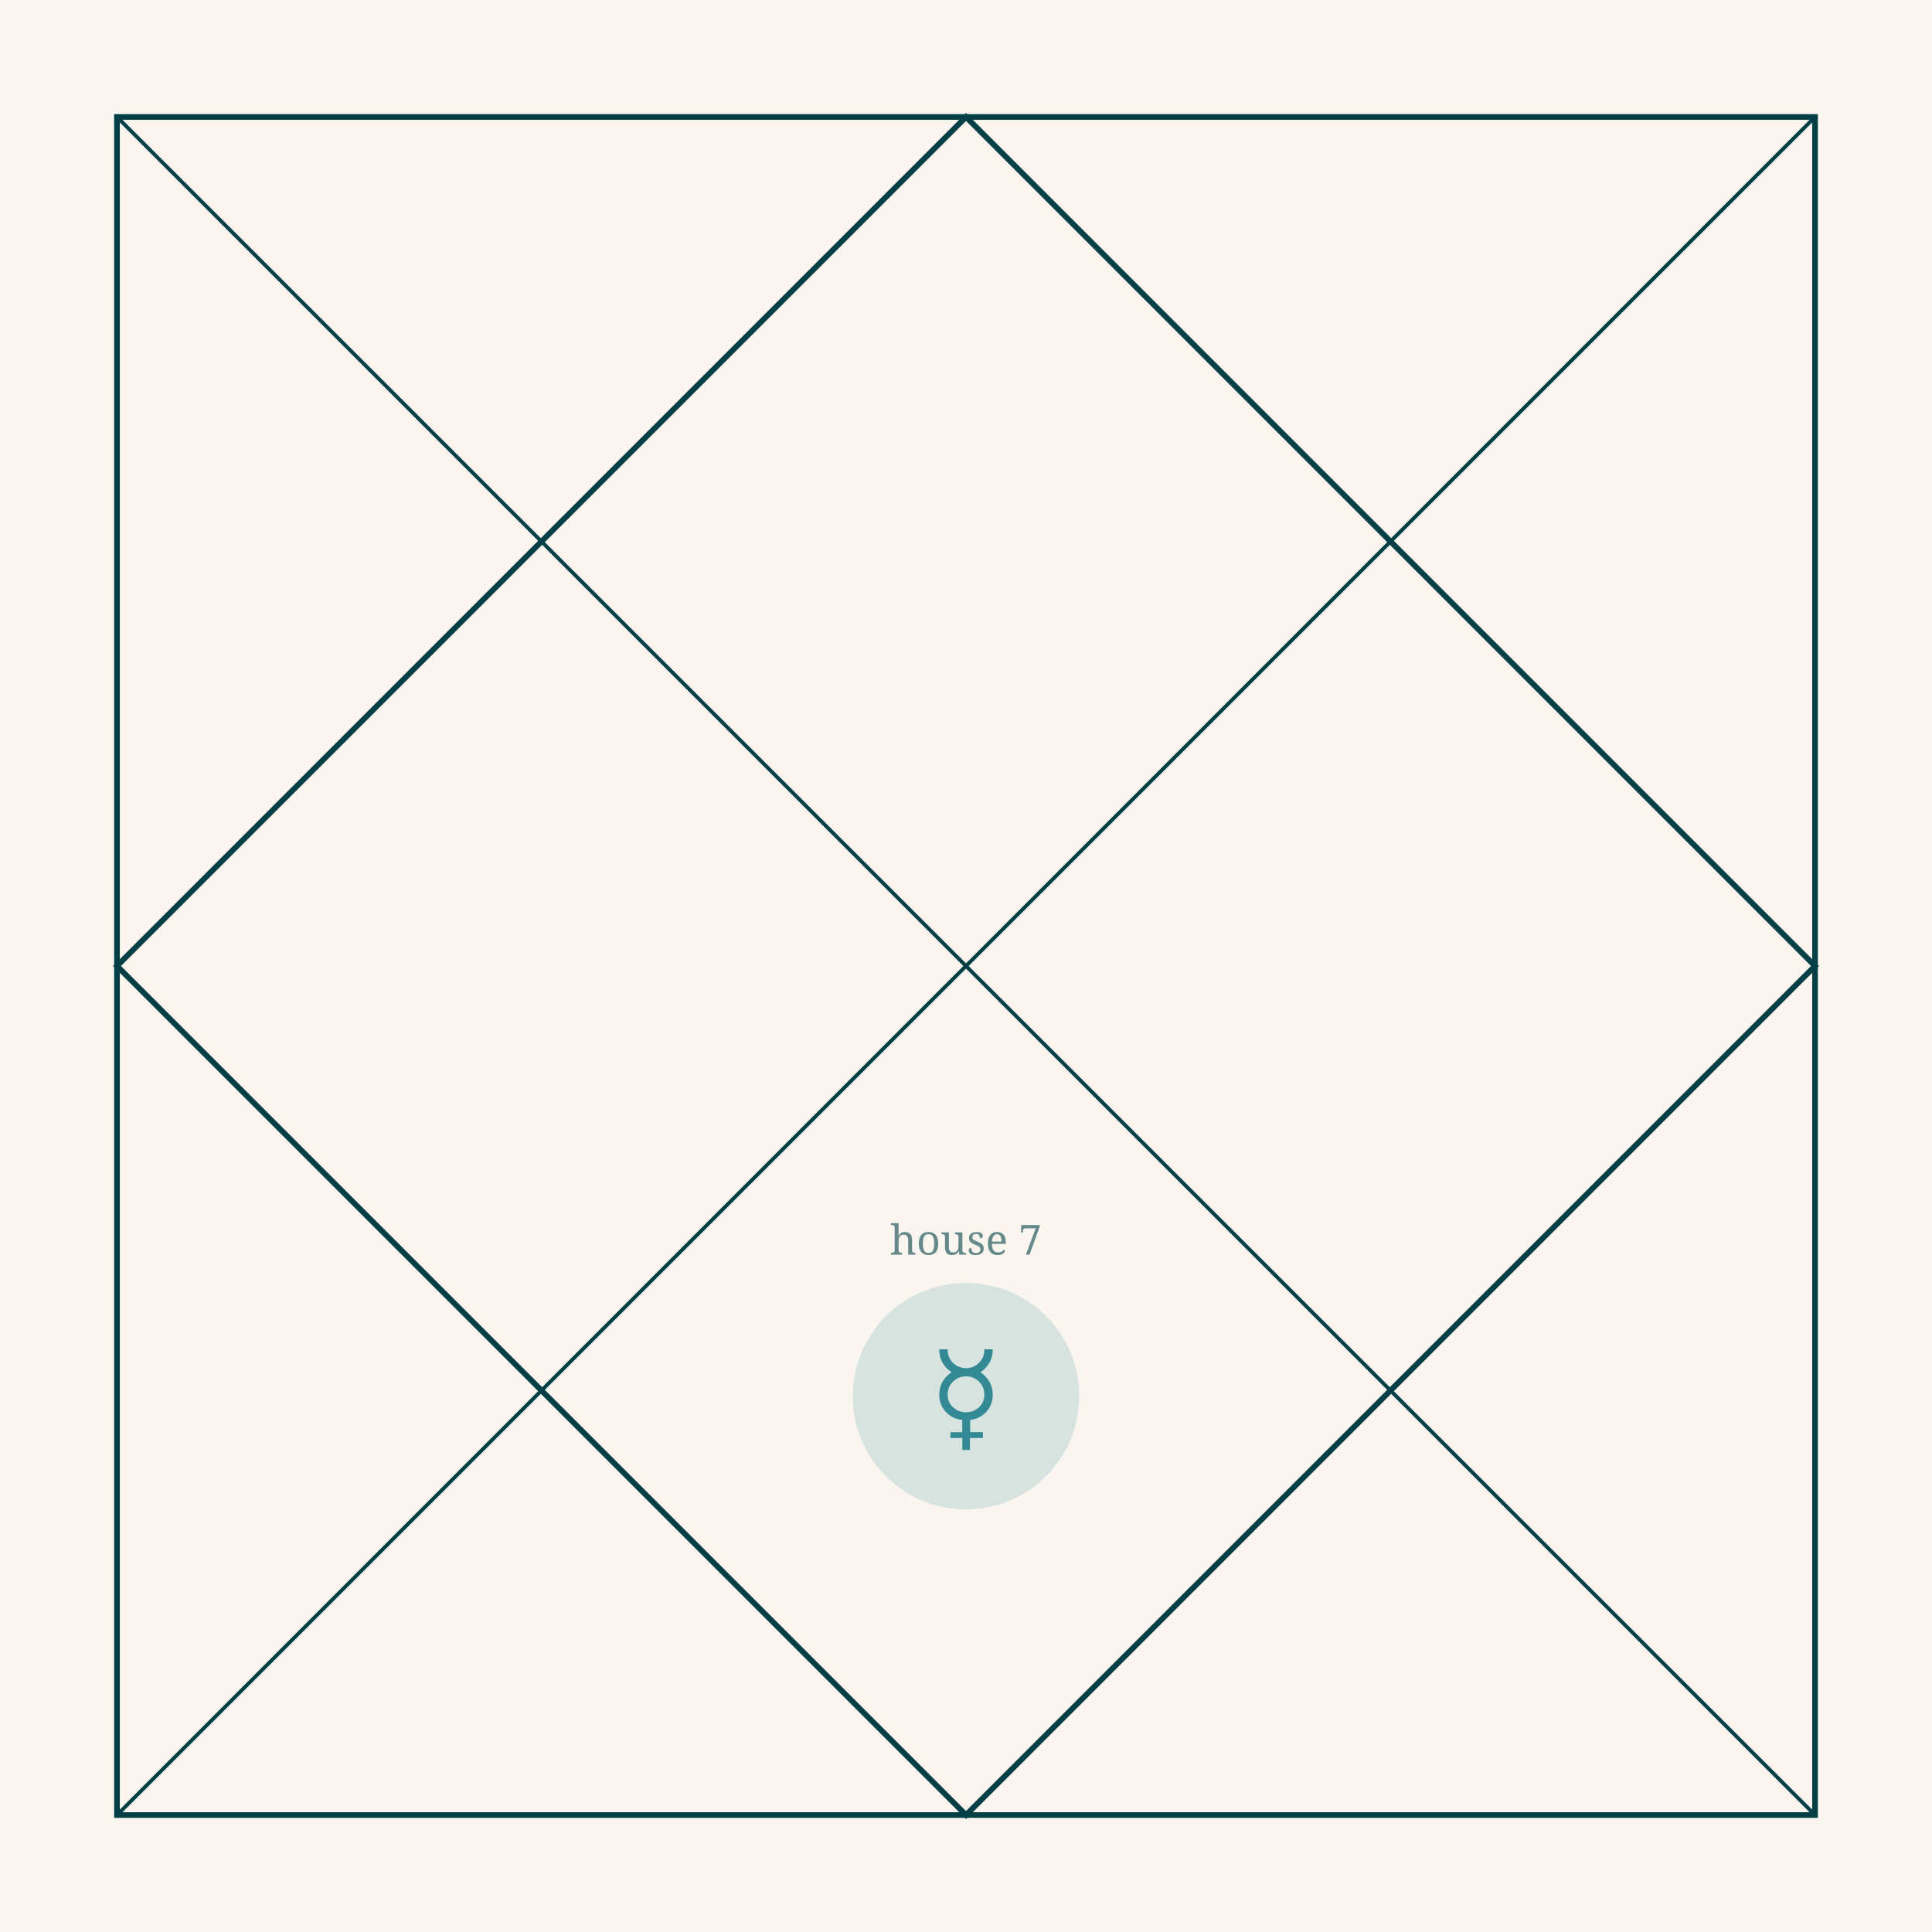
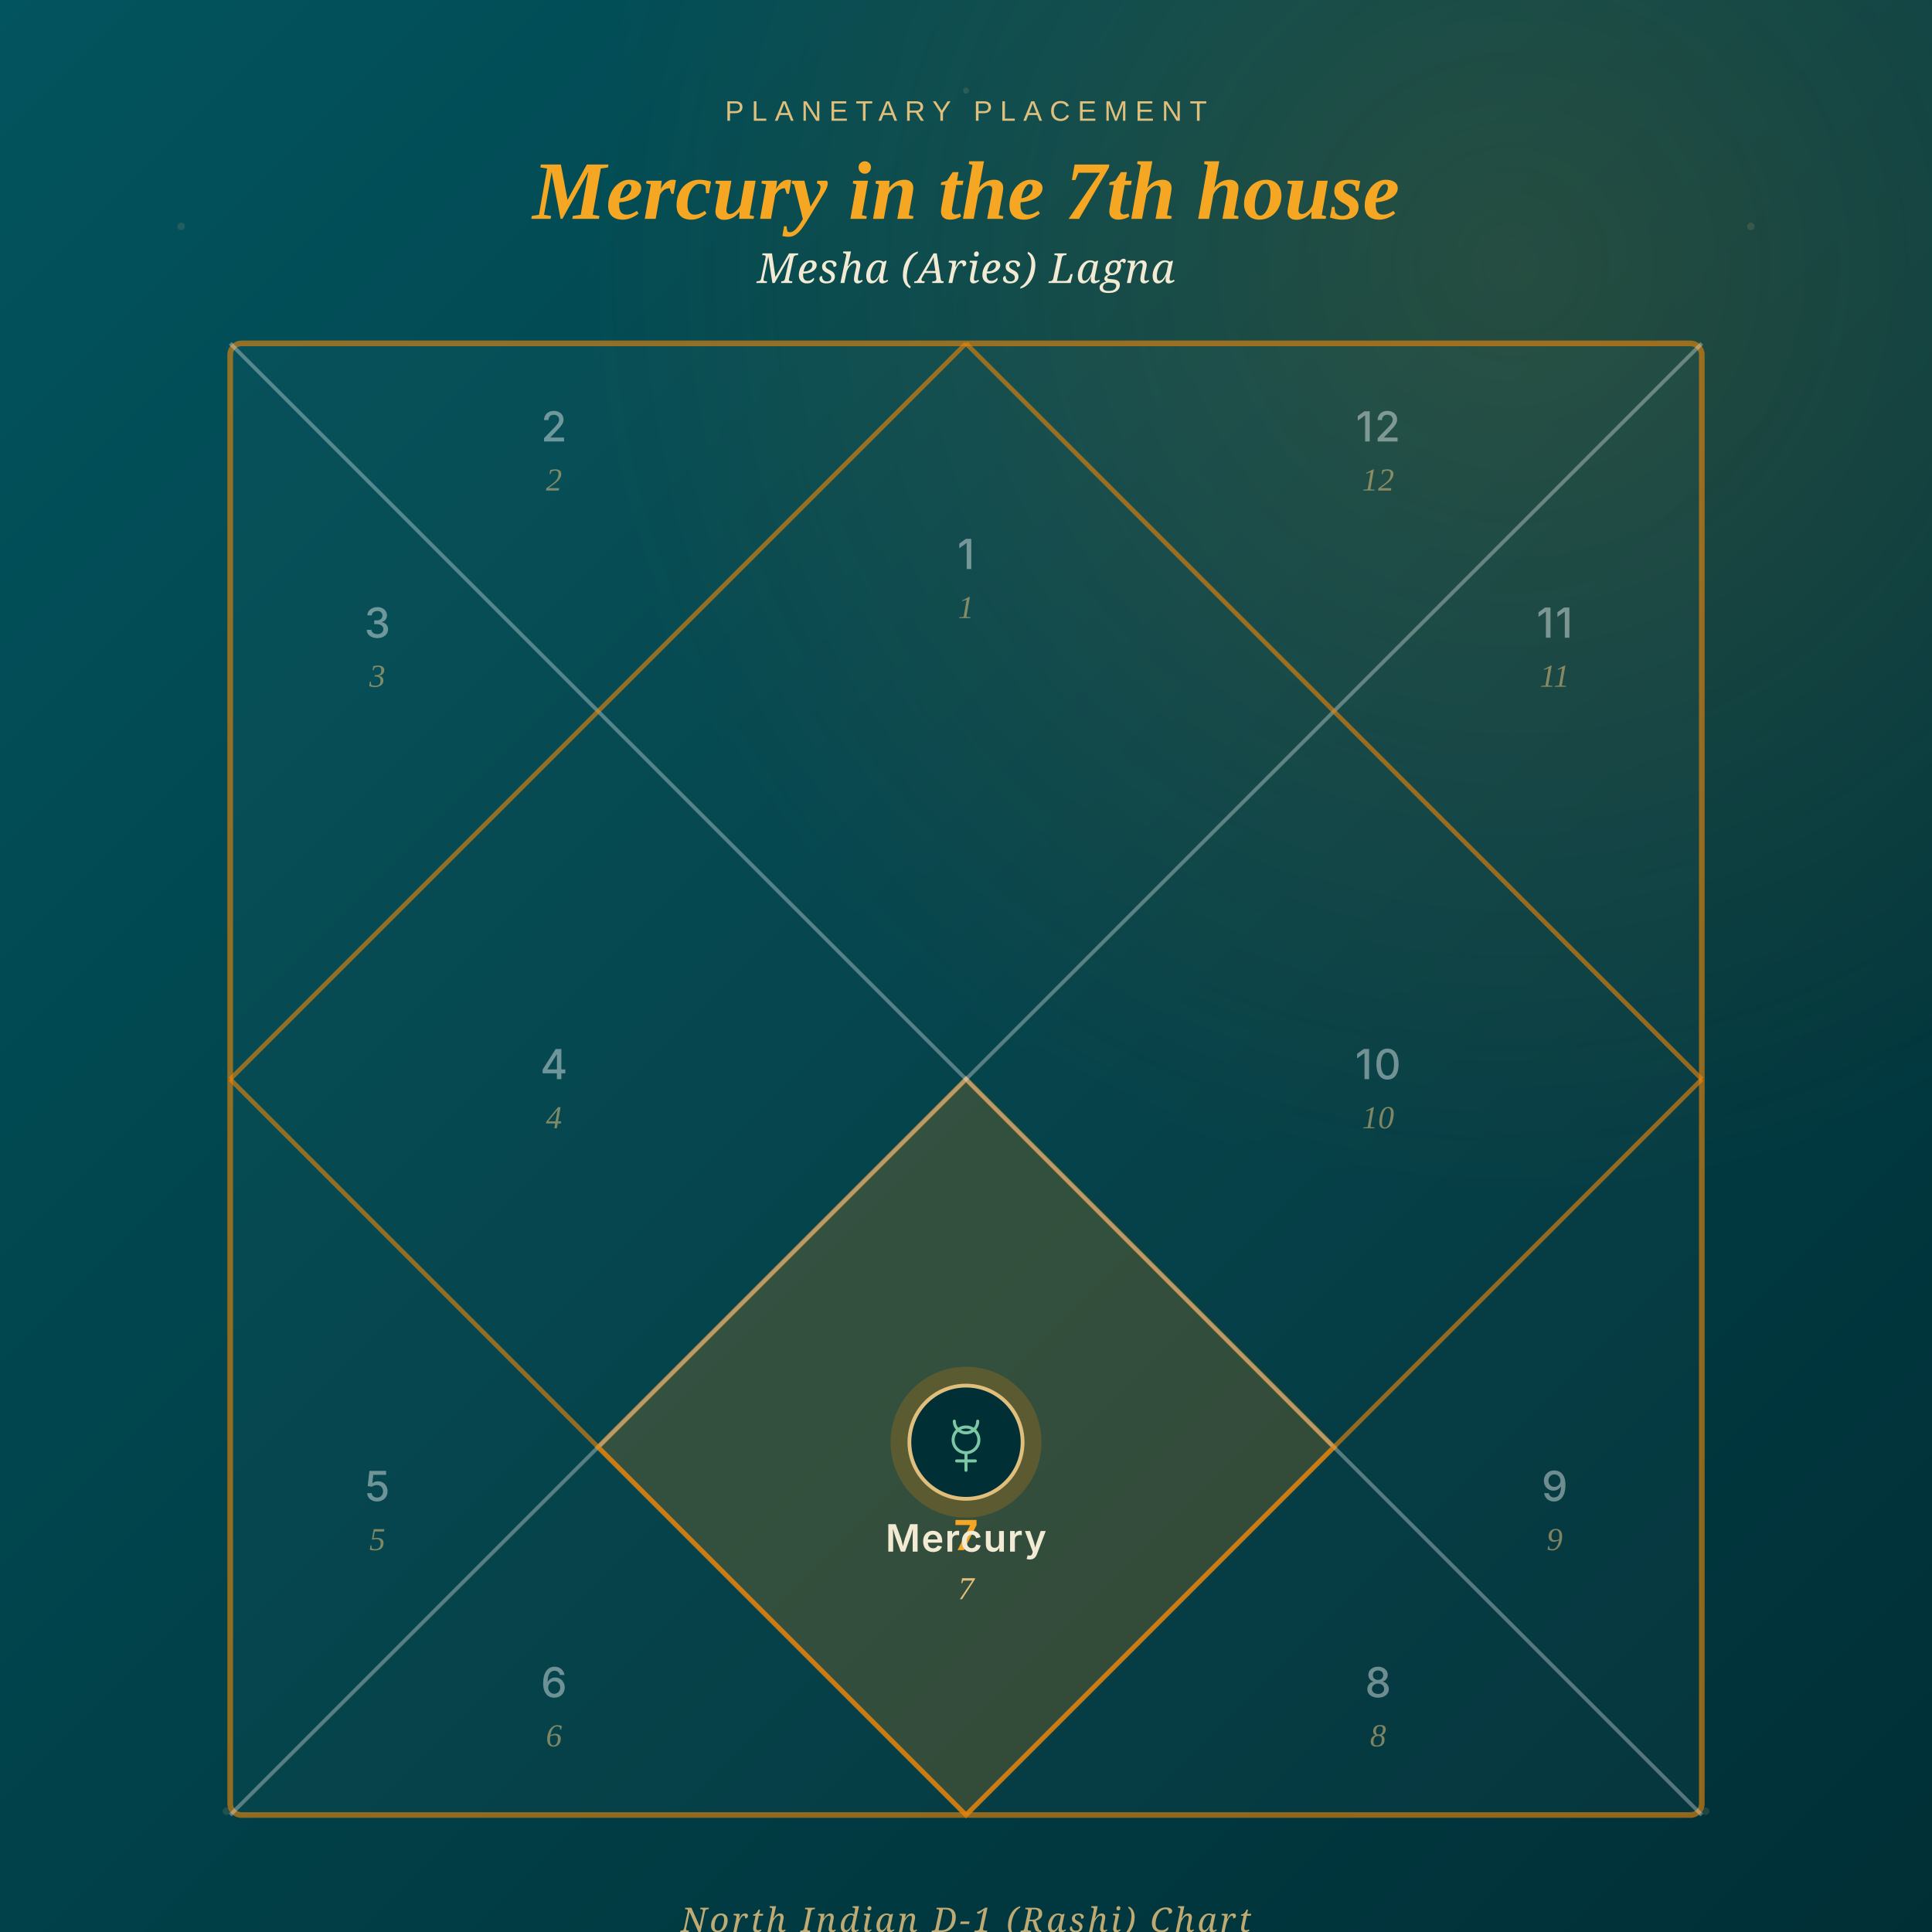
- <svg xmlns="http://www.w3.org/2000/svg" viewBox="0 0 1024 1024" role="img" aria-label="North Indian kundali chart highlighting Mercury in the seventh house of Mesh in Tula">
-   <rect width="1024" height="1024" fill="#faf6ef" />
-   <rect x="62" y="62" width="900" height="900" fill="none" stroke="#013F47" stroke-width="3" />
-   <line x1="62" y1="62" x2="962" y2="962" stroke="#013F47" stroke-width="2" />
-   <line x1="962" y1="62" x2="62" y2="962" stroke="#013F47" stroke-width="2" />
-   <polygon points="512,62 962,512 512,962 62,512" fill="none" stroke="#013F47" stroke-width="3" />
-   <circle cx="512" cy="740" r="60" fill="#338a95" opacity="0.18" />
-   <text x="512" y="762" text-anchor="middle" font-family="serif" font-size="64" fill="#338a95">☿</text>
-   <text x="512" y="665" text-anchor="middle" font-family="serif" font-size="22" fill="#013F47" opacity="0.6">house 7</text>
+ <svg xmlns="http://www.w3.org/2000/svg" width="1024" height="1024" viewBox="0 0 1024 1024">
+   <defs>
+     <linearGradient id="kbg" x1="0%" y1="0%" x2="100%" y2="100%">
+       <stop offset="0%" stop-color="#02545E" />
+       <stop offset="55%" stop-color="#013F47" />
+       <stop offset="100%" stop-color="#012F36" />
+     </linearGradient>
+     <radialGradient id="kglow" cx="78%" cy="14%" r="48%">
+       <stop offset="0%" stop-color="rgba(232,132,10,0.16)" />
+       <stop offset="100%" stop-color="rgba(232,132,10,0)" />
+     </radialGradient>
+   </defs>
+   <rect width="1024" height="1024" fill="url(#kbg)" />
+   <rect width="1024" height="1024" fill="url(#kglow)" />
+   <g fill="#E0BF7C" opacity="0.14">
+     <circle cx="96" cy="120" r="2" />
+     <circle cx="928" cy="120" r="2" />
+     <circle cx="120" cy="960" r="2" />
+     <circle cx="904" cy="960" r="2" />
+     <circle cx="512" cy="48" r="1.6" />
+   </g>
+   <g text-anchor="middle">
+     <text x="512" y="64" font-family="'Helvetica Neue', Arial, sans-serif" font-size="15" fill="#E0BF7C" letter-spacing="4" font-weight="500">PLANETARY PLACEMENT</text>
+     <text x="512" y="116" font-family="Georgia, 'Times New Roman', serif" font-size="44" fill="#f5a623" font-weight="600" font-style="italic">Mercury in the 7th house</text>
+     <text x="512" y="150" font-family="Georgia, serif" font-size="22" fill="#F2EAD3" font-style="italic" letter-spacing="0.5">Mesha (Aries) Lagna</text>
+   </g>
+   <polygon points="512.0,962.0 317.0,767.0 512.0,572.0 707.0,767.0" fill="#e8840a" fill-opacity="0.20" stroke="#e8840a" stroke-opacity="0.6" stroke-width="2.6" />
+   <rect x="122.0" y="182.0" width="780.0" height="780.0" fill="rgba(255,255,255,0.02)" stroke="#e8840a" stroke-opacity="0.62" stroke-width="3" rx="6" />
+   <line x1="122.0" y1="182.0" x2="902.0" y2="962.0" stroke="rgba(255,255,255,0.32)" stroke-width="2" />
+   <line x1="902.0" y1="182.0" x2="122.0" y2="962.0" stroke="rgba(255,255,255,0.32)" stroke-width="2" />
+   <line x1="512.0" y1="182.0" x2="902.0" y2="572.0" stroke="#e8840a" stroke-opacity="0.62" stroke-width="2.4" />
+   <line x1="902.0" y1="572.0" x2="512.0" y2="962.0" stroke="#e8840a" stroke-opacity="0.62" stroke-width="2.4" />
+   <line x1="512.0" y1="962.0" x2="122.0" y2="572.0" stroke="#e8840a" stroke-opacity="0.62" stroke-width="2.4" />
+   <line x1="122.0" y1="572.0" x2="512.0" y2="182.0" stroke="#e8840a" stroke-opacity="0.62" stroke-width="2.4" />
+   <g>
+     <text x="512.0" y="301.6" text-anchor="middle" font-family="Inter, 'Helvetica Neue', Arial, sans-serif" font-size="22" font-weight="500" fill="rgba(255,255,255,0.42)" letter-spacing="0.04em">1</text>
+     <text x="512.0" y="327.6" text-anchor="middle" font-family="Georgia, 'Times New Roman', serif" font-size="17" fill="rgba(224,191,124,0.55)" font-style="italic">1</text>
+   </g>
+   <g>
+     <text x="293.6" y="234.0" text-anchor="middle" font-family="Inter, 'Helvetica Neue', Arial, sans-serif" font-size="22" font-weight="500" fill="rgba(255,255,255,0.42)" letter-spacing="0.04em">2</text>
+     <text x="293.6" y="260.0" text-anchor="middle" font-family="Georgia, 'Times New Roman', serif" font-size="17" fill="rgba(224,191,124,0.55)" font-style="italic">2</text>
+   </g>
+   <g>
+     <text x="200.0" y="338.0" text-anchor="middle" font-family="Inter, 'Helvetica Neue', Arial, sans-serif" font-size="22" font-weight="500" fill="rgba(255,255,255,0.42)" letter-spacing="0.04em">3</text>
+     <text x="200.0" y="364.0" text-anchor="middle" font-family="Georgia, 'Times New Roman', serif" font-size="17" fill="rgba(224,191,124,0.55)" font-style="italic">3</text>
+   </g>
+   <g>
+     <text x="293.6" y="572.0" text-anchor="middle" font-family="Inter, 'Helvetica Neue', Arial, sans-serif" font-size="22" font-weight="500" fill="rgba(255,255,255,0.42)" letter-spacing="0.04em">4</text>
+     <text x="293.6" y="598.0" text-anchor="middle" font-family="Georgia, 'Times New Roman', serif" font-size="17" fill="rgba(224,191,124,0.55)" font-style="italic">4</text>
+   </g>
+   <g>
+     <text x="200.0" y="795.6" text-anchor="middle" font-family="Inter, 'Helvetica Neue', Arial, sans-serif" font-size="22" font-weight="500" fill="rgba(255,255,255,0.42)" letter-spacing="0.04em">5</text>
+     <text x="200.0" y="821.6" text-anchor="middle" font-family="Georgia, 'Times New Roman', serif" font-size="17" fill="rgba(224,191,124,0.55)" font-style="italic">5</text>
+   </g>
+   <g>
+     <text x="293.6" y="899.6" text-anchor="middle" font-family="Inter, 'Helvetica Neue', Arial, sans-serif" font-size="22" font-weight="500" fill="rgba(255,255,255,0.42)" letter-spacing="0.04em">6</text>
+     <text x="293.6" y="925.6" text-anchor="middle" font-family="Georgia, 'Times New Roman', serif" font-size="17" fill="rgba(224,191,124,0.55)" font-style="italic">6</text>
+   </g>
+   <g>
+     <text x="512.0" y="821.6" text-anchor="middle" font-family="Inter, 'Helvetica Neue', Arial, sans-serif" font-size="22" font-weight="700" fill="#f5a623" letter-spacing="0.04em">7</text>
+     <text x="512.0" y="847.6" text-anchor="middle" font-family="Georgia, 'Times New Roman', serif" font-size="17" fill="#E0BF7C" font-style="italic">7</text>
+     <g transform="translate(512.0, 764.4)">
+       <circle r="40" fill="#e8840a" fill-opacity="0.22" />
+       <circle r="30" fill="#012F36" stroke="#E0BF7C" stroke-width="2" />
+       <g transform="scale(0.62)">
+         <path d="M -10 -18 A 10 10 0 0 0 10 -18" stroke="#7CC8A5" stroke-width="2.6" stroke-linecap="round" stroke-linejoin="round" fill="none" />
+         <circle cx="0" cy="-2" r="11" stroke="#7CC8A5" stroke-width="2.6" stroke-linecap="round" stroke-linejoin="round" fill="none" />
+         <line x1="0" y1="9" x2="0" y2="24" stroke="#7CC8A5" stroke-width="2.6" stroke-linecap="round" stroke-linejoin="round" fill="none" />
+         <line x1="-8" y1="16" x2="8" y2="16" stroke="#7CC8A5" stroke-width="2.6" stroke-linecap="round" stroke-linejoin="round" fill="none" />
+       </g>
+     </g>
+     <text x="512.0" y="822.4" text-anchor="middle" font-family="Inter, 'Helvetica Neue', Arial, sans-serif" font-size="20" font-weight="600" fill="#F2EAD3" letter-spacing="0.03em">Mercury</text>
+   </g>
+   <g>
+     <text x="730.4" y="899.6" text-anchor="middle" font-family="Inter, 'Helvetica Neue', Arial, sans-serif" font-size="22" font-weight="500" fill="rgba(255,255,255,0.42)" letter-spacing="0.04em">8</text>
+     <text x="730.4" y="925.6" text-anchor="middle" font-family="Georgia, 'Times New Roman', serif" font-size="17" fill="rgba(224,191,124,0.55)" font-style="italic">8</text>
+   </g>
+   <g>
+     <text x="824.0" y="795.6" text-anchor="middle" font-family="Inter, 'Helvetica Neue', Arial, sans-serif" font-size="22" font-weight="500" fill="rgba(255,255,255,0.42)" letter-spacing="0.04em">9</text>
+     <text x="824.0" y="821.6" text-anchor="middle" font-family="Georgia, 'Times New Roman', serif" font-size="17" fill="rgba(224,191,124,0.55)" font-style="italic">9</text>
+   </g>
+   <g>
+     <text x="730.4" y="572.0" text-anchor="middle" font-family="Inter, 'Helvetica Neue', Arial, sans-serif" font-size="22" font-weight="500" fill="rgba(255,255,255,0.42)" letter-spacing="0.04em">10</text>
+     <text x="730.4" y="598.0" text-anchor="middle" font-family="Georgia, 'Times New Roman', serif" font-size="17" fill="rgba(224,191,124,0.55)" font-style="italic">10</text>
+   </g>
+   <g>
+     <text x="824.0" y="338.0" text-anchor="middle" font-family="Inter, 'Helvetica Neue', Arial, sans-serif" font-size="22" font-weight="500" fill="rgba(255,255,255,0.42)" letter-spacing="0.04em">11</text>
+     <text x="824.0" y="364.0" text-anchor="middle" font-family="Georgia, 'Times New Roman', serif" font-size="17" fill="rgba(224,191,124,0.55)" font-style="italic">11</text>
+   </g>
+   <g>
+     <text x="730.4" y="234.0" text-anchor="middle" font-family="Inter, 'Helvetica Neue', Arial, sans-serif" font-size="22" font-weight="500" fill="rgba(255,255,255,0.42)" letter-spacing="0.04em">12</text>
+     <text x="730.4" y="260.0" text-anchor="middle" font-family="Georgia, 'Times New Roman', serif" font-size="17" fill="rgba(224,191,124,0.55)" font-style="italic">12</text>
+   </g>
+   <text x="512" y="1024" text-anchor="middle" font-family="Georgia, serif" font-size="18" fill="rgba(224,191,124,0.85)" font-style="italic" letter-spacing="1.5">North Indian D-1 (Rashi) Chart</text>
</svg>
